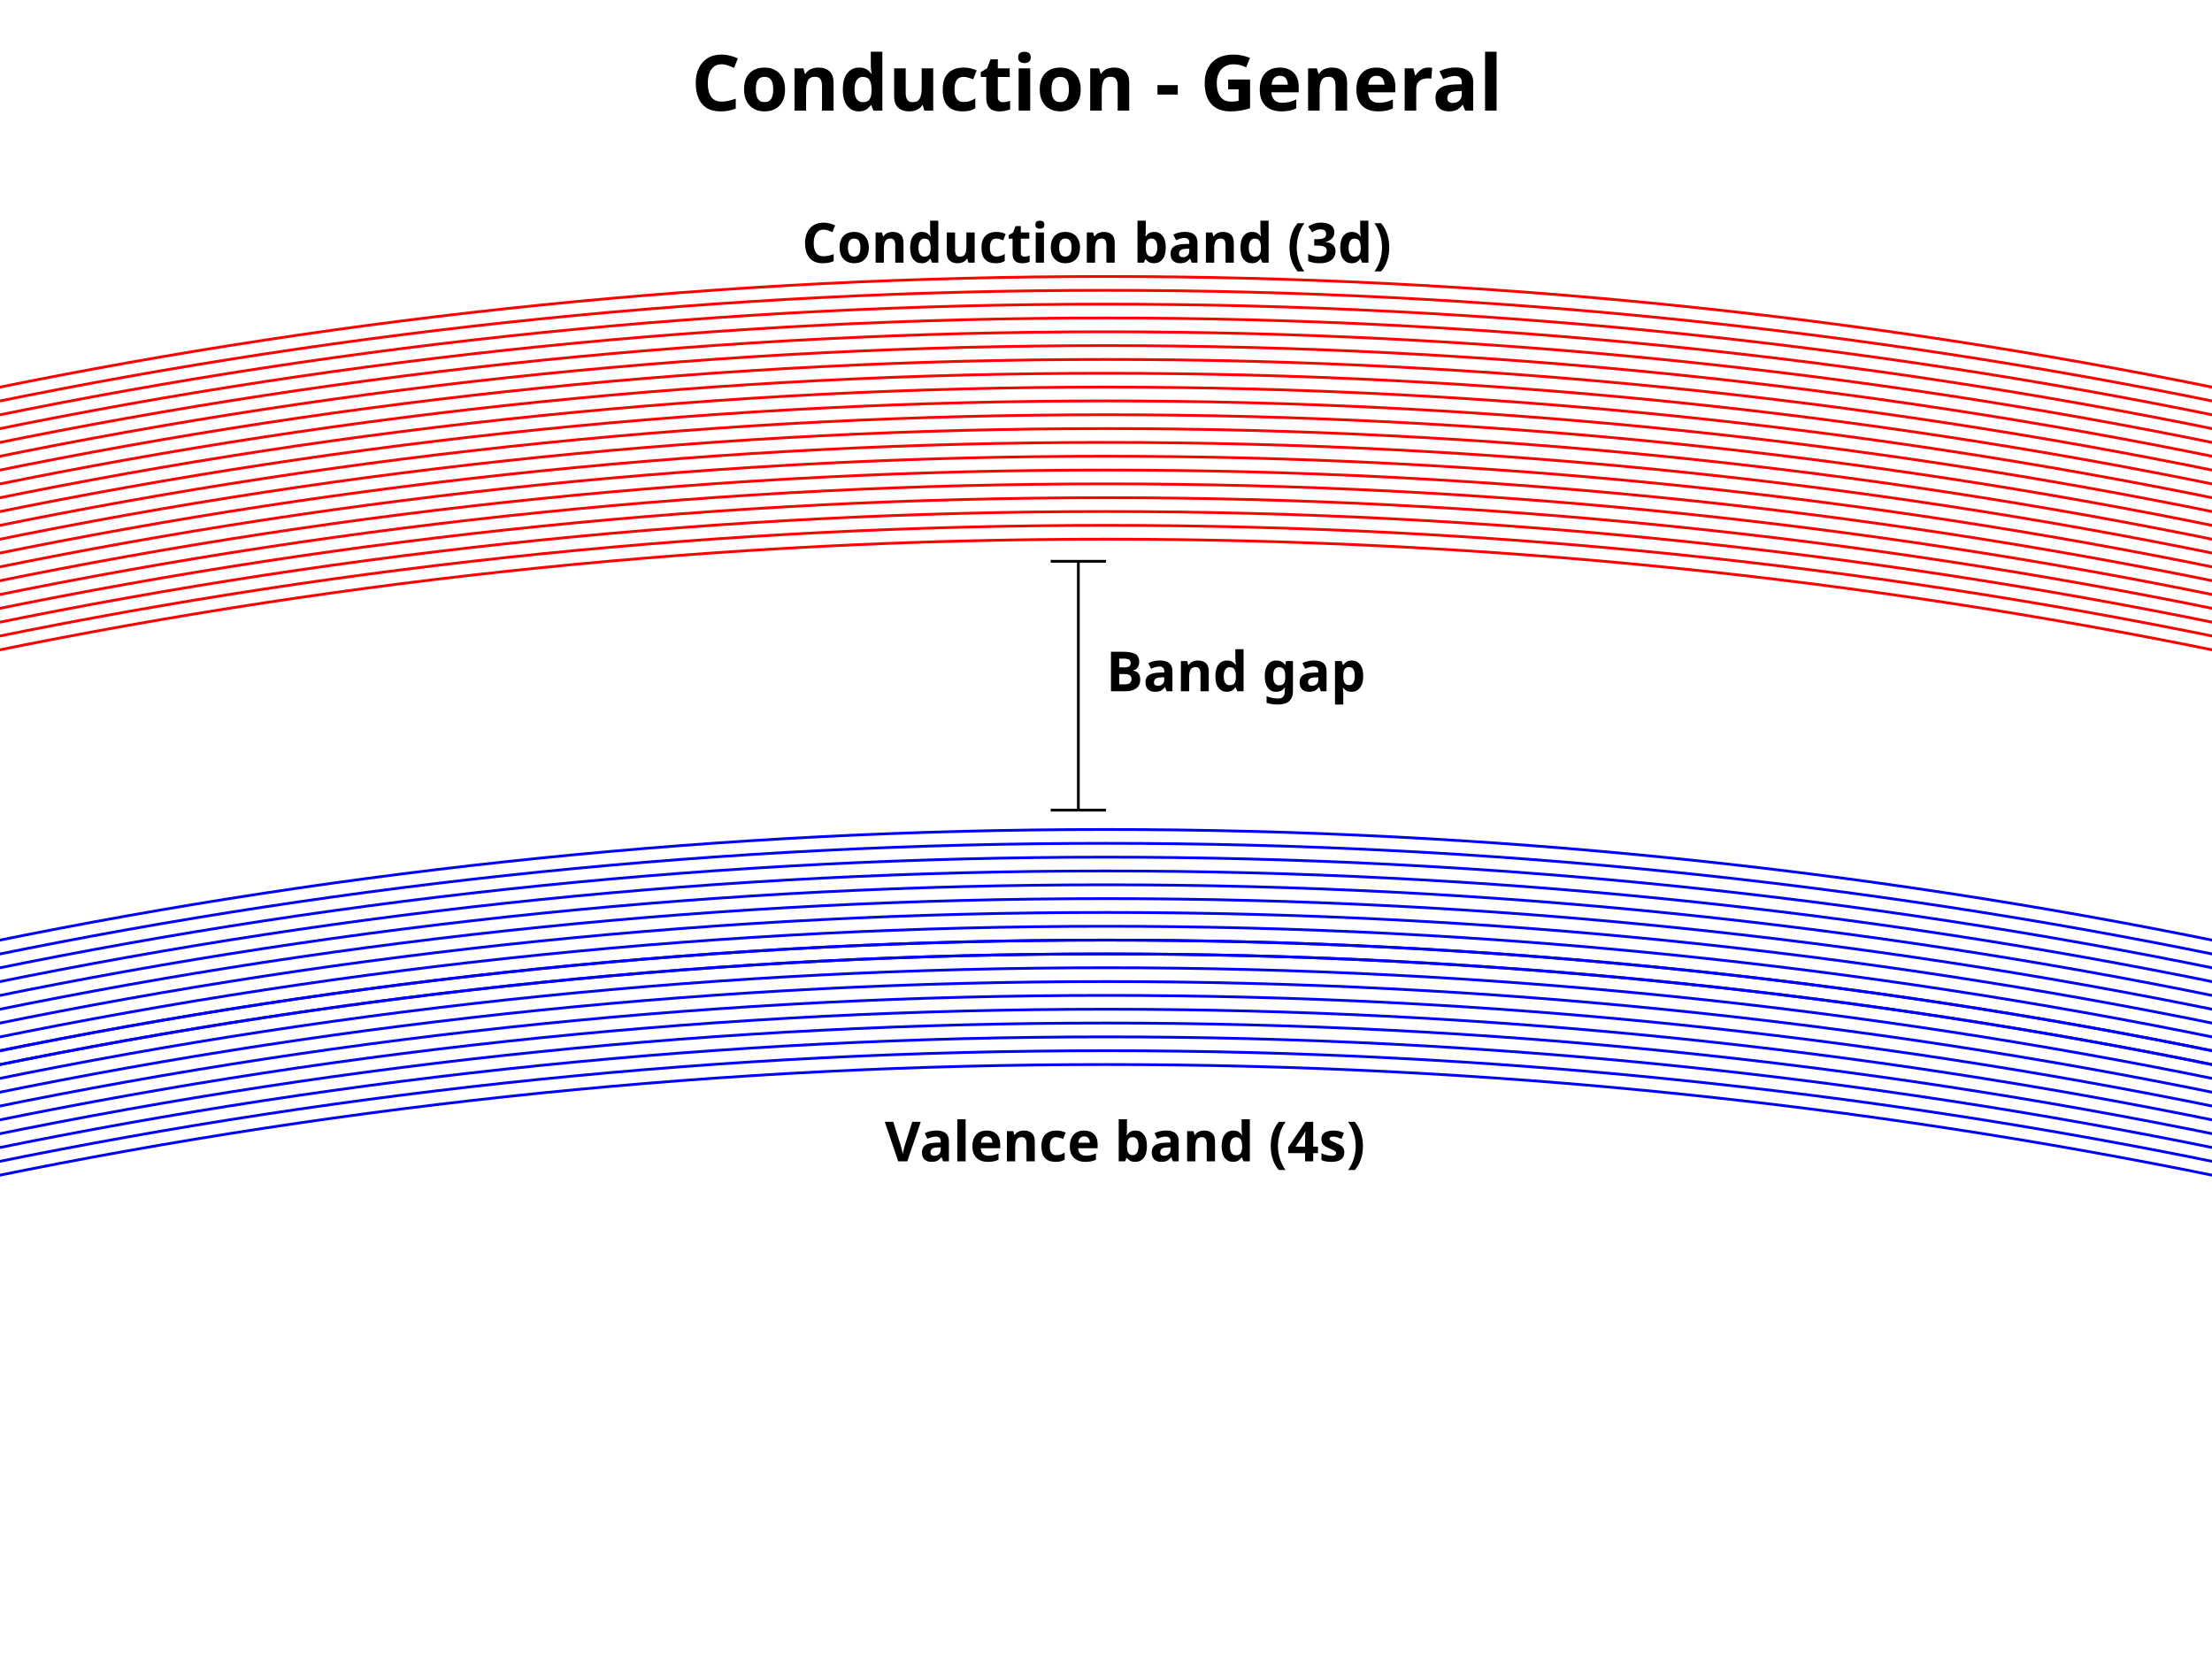
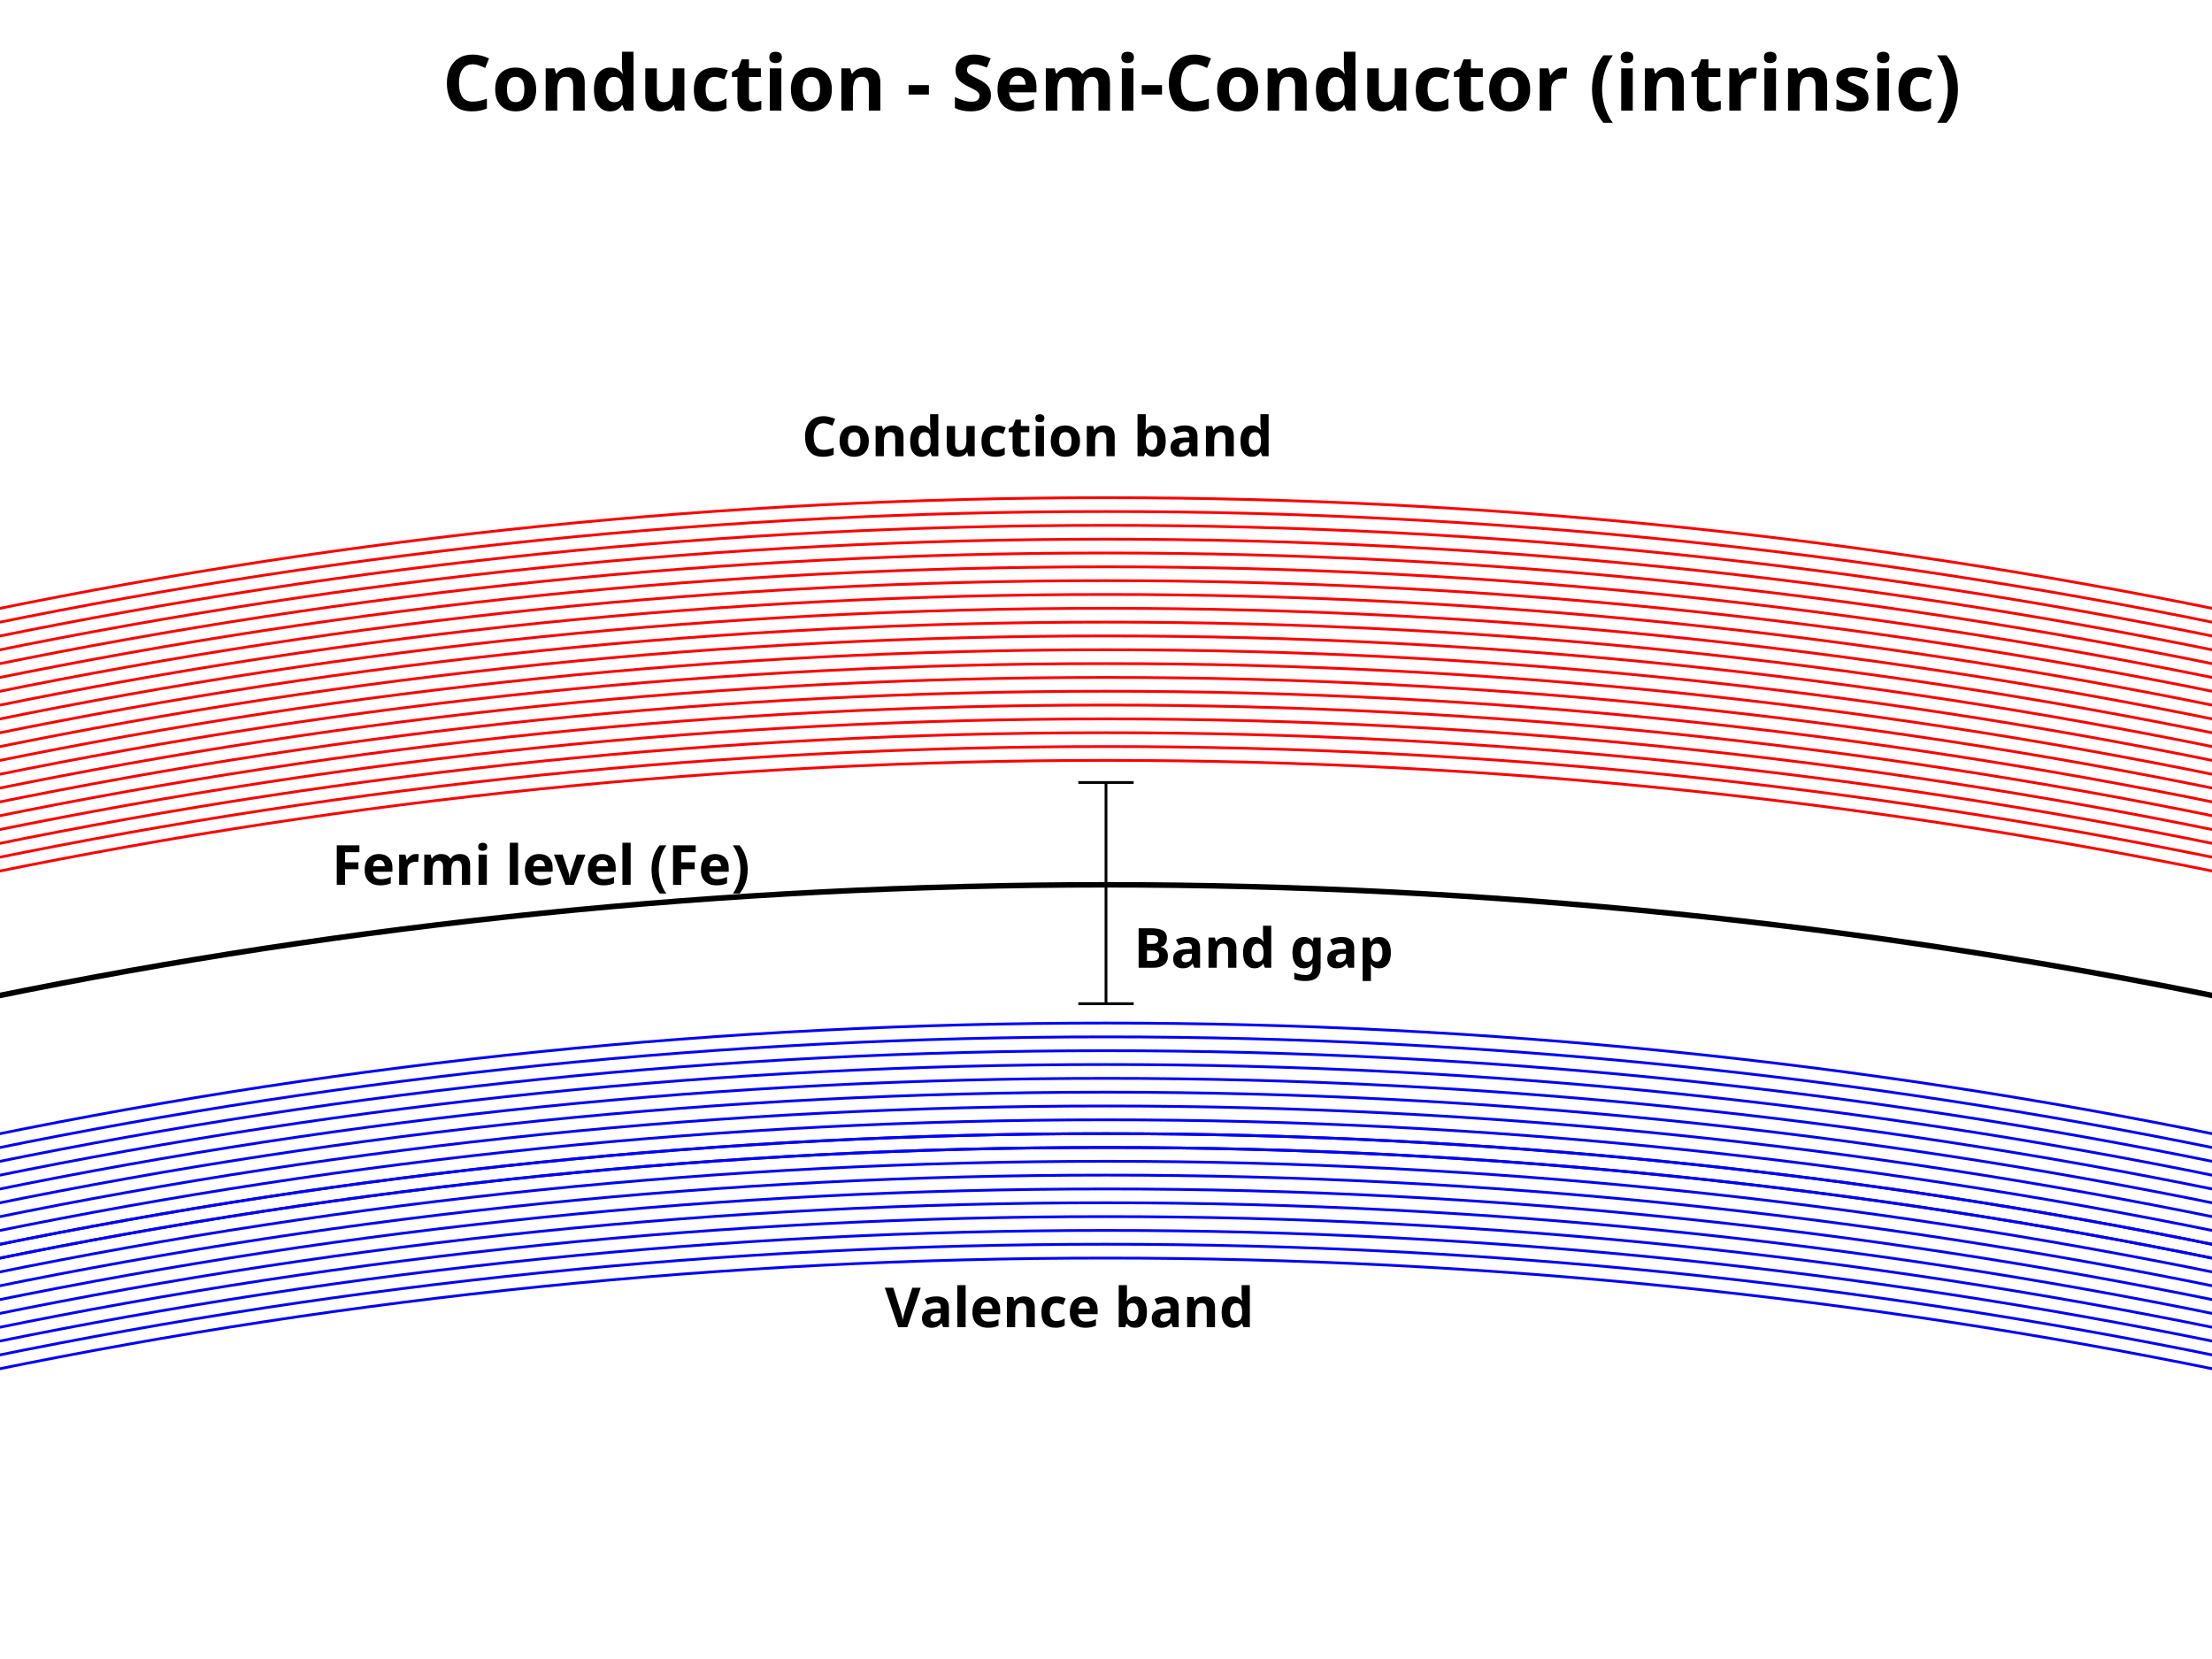
<svg xmlns="http://www.w3.org/2000/svg" xmlns:xlink="http://www.w3.org/1999/xlink" id="svg1" version="1.1" viewBox="0 0 800 600" width="800" height="600" preserveAspectRatio="xMidYMid" fill-rule="evenodd">
  <defs>
    <text id="headline" font-family="Ubuntu" font-size="28" font-weight="bold" fill="#000000">
-       <tspan>Conduction - General</tspan>
+       <tspan>Conduction - Semi-Conductor (intrinsic)</tspan>
    </text>
    <text id="cond_label" font-family="Ubuntu" font-size="20" font-weight="bold" fill="#000000">
-       <tspan>Conduction band (3d)</tspan>
+       <tspan>Conduction band</tspan>
    </text>
    <text id="val_label" font-family="Ubuntu" font-size="20" font-weight="bold" fill="#000000">
-       <tspan>Valence band (4s)</tspan>
+       <tspan>Valence band</tspan>
    </text>
    <text id="gap_label" font-family="Ubuntu" font-size="20" font-weight="bold" fill="#000000">
      <tspan>Band gap</tspan>
+     </text>
+     <text id="fermi_label" font-family="Ubuntu" font-size="20" font-weight="bold" fill="#000000">
+       <tspan>Fermi level (Fe)</tspan>
    </text>
    <circle id="orbit" cx="0" cy="0" r="2000">
        </circle>
    <g id="conduction_band" style="fill:none;stroke:#ff0000;stroke-width:1">
      <use xlink:href="#orbit" x="400" y="00" />
      <use xlink:href="#orbit" x="400" y="05" />
      <use xlink:href="#orbit" x="400" y="10" />
      <use xlink:href="#orbit" x="400" y="15" />
      <use xlink:href="#orbit" x="400" y="20" />
      <use xlink:href="#orbit" x="400" y="25" />
      <use xlink:href="#orbit" x="400" y="30" />
      <use xlink:href="#orbit" x="400" y="35" />
      <use xlink:href="#orbit" x="400" y="40" />
      <use xlink:href="#orbit" x="400" y="45" />
      <use xlink:href="#orbit" x="400" y="50" />
      <use xlink:href="#orbit" x="400" y="55" />
      <use xlink:href="#orbit" x="400" y="60" />
      <use xlink:href="#orbit" x="400" y="65" />
      <use xlink:href="#orbit" x="400" y="70" />
      <use xlink:href="#orbit" x="400" y="75" />
      <use xlink:href="#orbit" x="400" y="80" />
      <use xlink:href="#orbit" x="400" y="85" />
      <use xlink:href="#orbit" x="400" y="90" />
      <use xlink:href="#orbit" x="400" y="95" />
    </g>
    <g id="valence_band" style="fill:none;stroke:#0000ff;stroke-width:1">
      <use xlink:href="#orbit" x="400" y="00" />
      <use xlink:href="#orbit" x="400" y="05" />
      <use xlink:href="#orbit" x="400" y="10" />
      <use xlink:href="#orbit" x="400" y="15" />
      <use xlink:href="#orbit" x="400" y="20" />
      <use xlink:href="#orbit" x="400" y="25" />
      <use xlink:href="#orbit" x="400" y="30" />
      <use xlink:href="#orbit" x="400" y="35" />
      <use xlink:href="#orbit" x="400" y="40" />
      <use xlink:href="#orbit" x="400" y="45" />
      <use xlink:href="#orbit" x="400" y="50" />
      <use xlink:href="#orbit" x="400" y="55" />
      <use xlink:href="#orbit" x="400" y="60" />
      <use xlink:href="#orbit" x="400" y="65" />
      <use xlink:href="#orbit" x="400" y="70" />
      <use xlink:href="#orbit" x="400" y="75" />
      <use xlink:href="#orbit" x="400" y="80" />
      <use xlink:href="#orbit" x="400" y="85" />
      <use xlink:href="#orbit" x="400" y="40" />
      <use xlink:href="#orbit" x="400" y="45" />
    </g>
+     <g id="fermi_level" style="fill:none;stroke:#000000;stroke-width:2">
+       <use xlink:href="#orbit" x="400" y="00" />
+     </g>
    <g id="gap_size" style="fill:none;stroke:#000000;stroke-width:1">
-       <path d="m 0,0 v 90 m -10,-90 h 20 m -20,90 h 20" />
+       <path d="m 0,0 v 80 m -10,-80 h 20 m -20,80 h 20" />
    </g>
  </defs>
  <g id="page1">
    <g id="band1" style="display:inline">
      <rect id="white_background" x="0" y="0" width="800" height="600" fill="white">
            </rect>
    </g>
    <g id="band2" style="display:inline">
-       <use xlink:href="#headline" x="250" y="40" />
-       <use xlink:href="#cond_label" x="290" y="95" />
-       <use xlink:href="#gap_label" x="400" y="250" />
-       <use xlink:href="#val_label" x="320" y="420" />
-       <use xlink:href="#gap_size" x="390" y="203" />
-       <use xlink:href="#conduction_band" y="2100" />
-       <use xlink:href="#valence_band" y="2300" />
+       <use xlink:href="#headline" x="160" y="40" />
+       <use xlink:href="#cond_label" x="290" y="165" />
+       <use xlink:href="#gap_label" x="410" y="350" />
+       <use xlink:href="#val_label" x="320" y="480" />
+       <use xlink:href="#fermi_label" x="120" y="320" />
+       <use xlink:href="#gap_size" x="400" y="283" />
+       <use xlink:href="#conduction_band" y="2180" />
+       <use xlink:href="#valence_band" y="2370" />
+       <use xlink:href="#fermi_level" y="2320" />
    </g>
  </g>
</svg>
